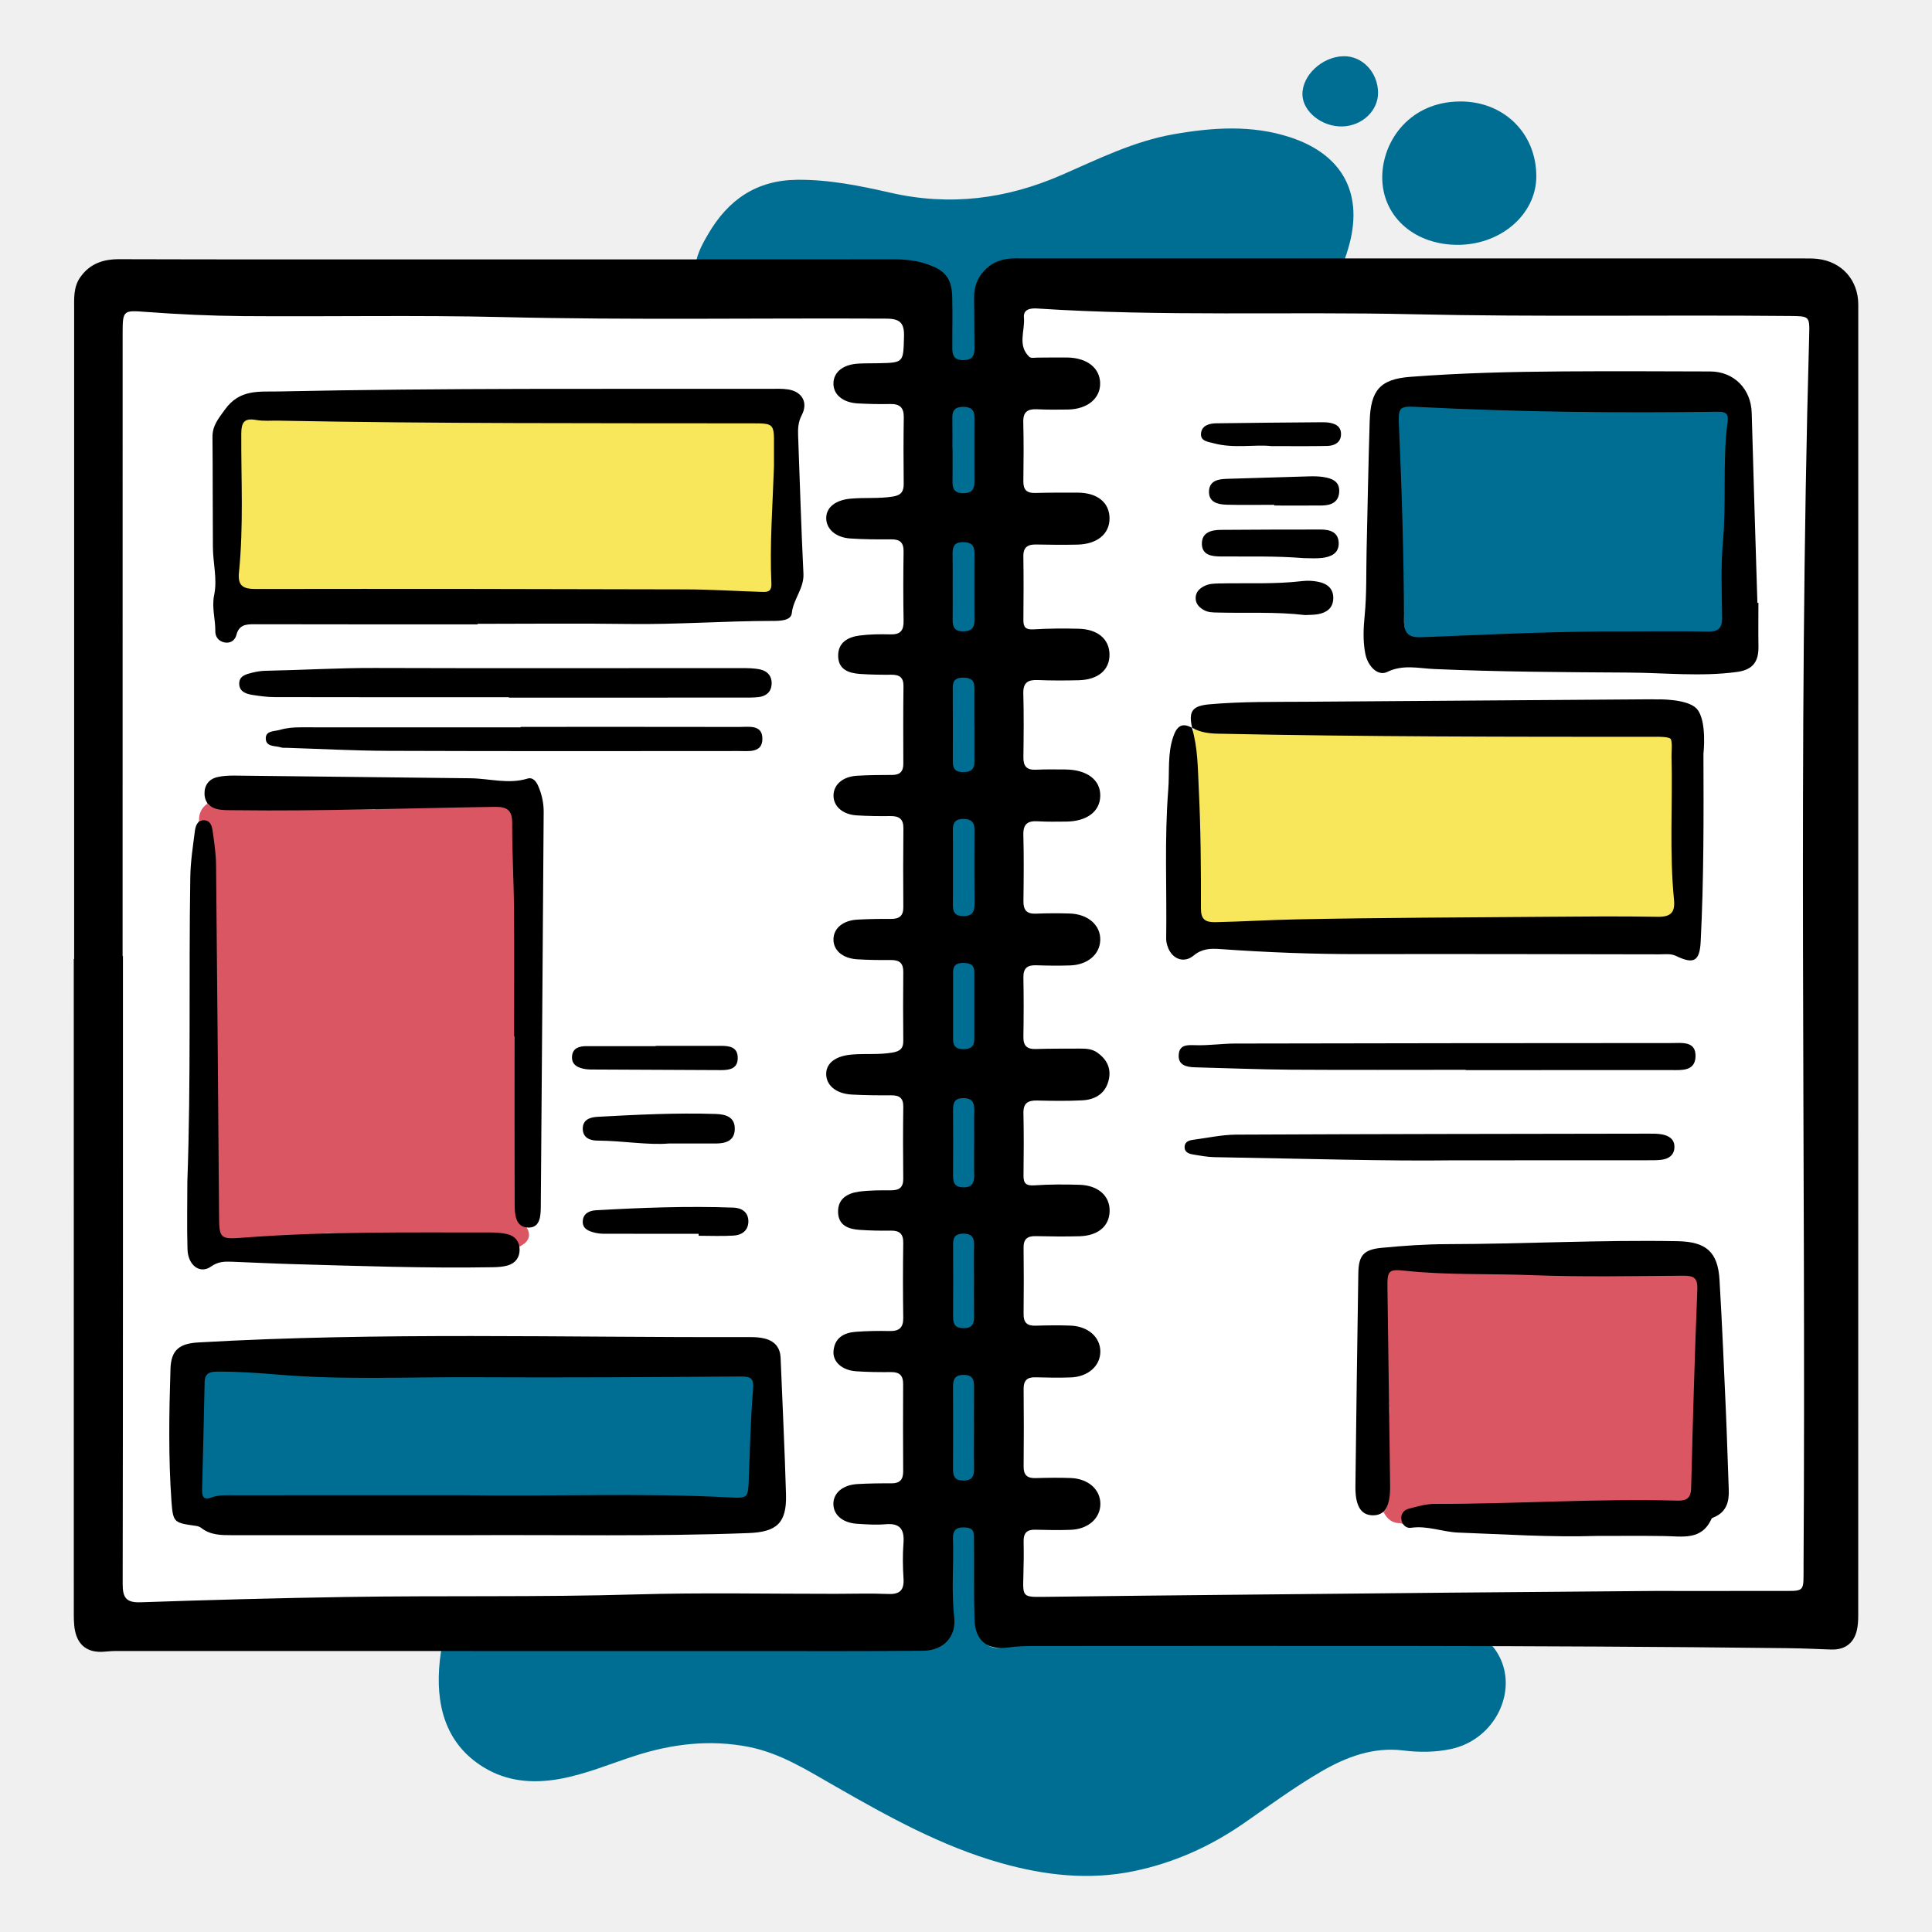
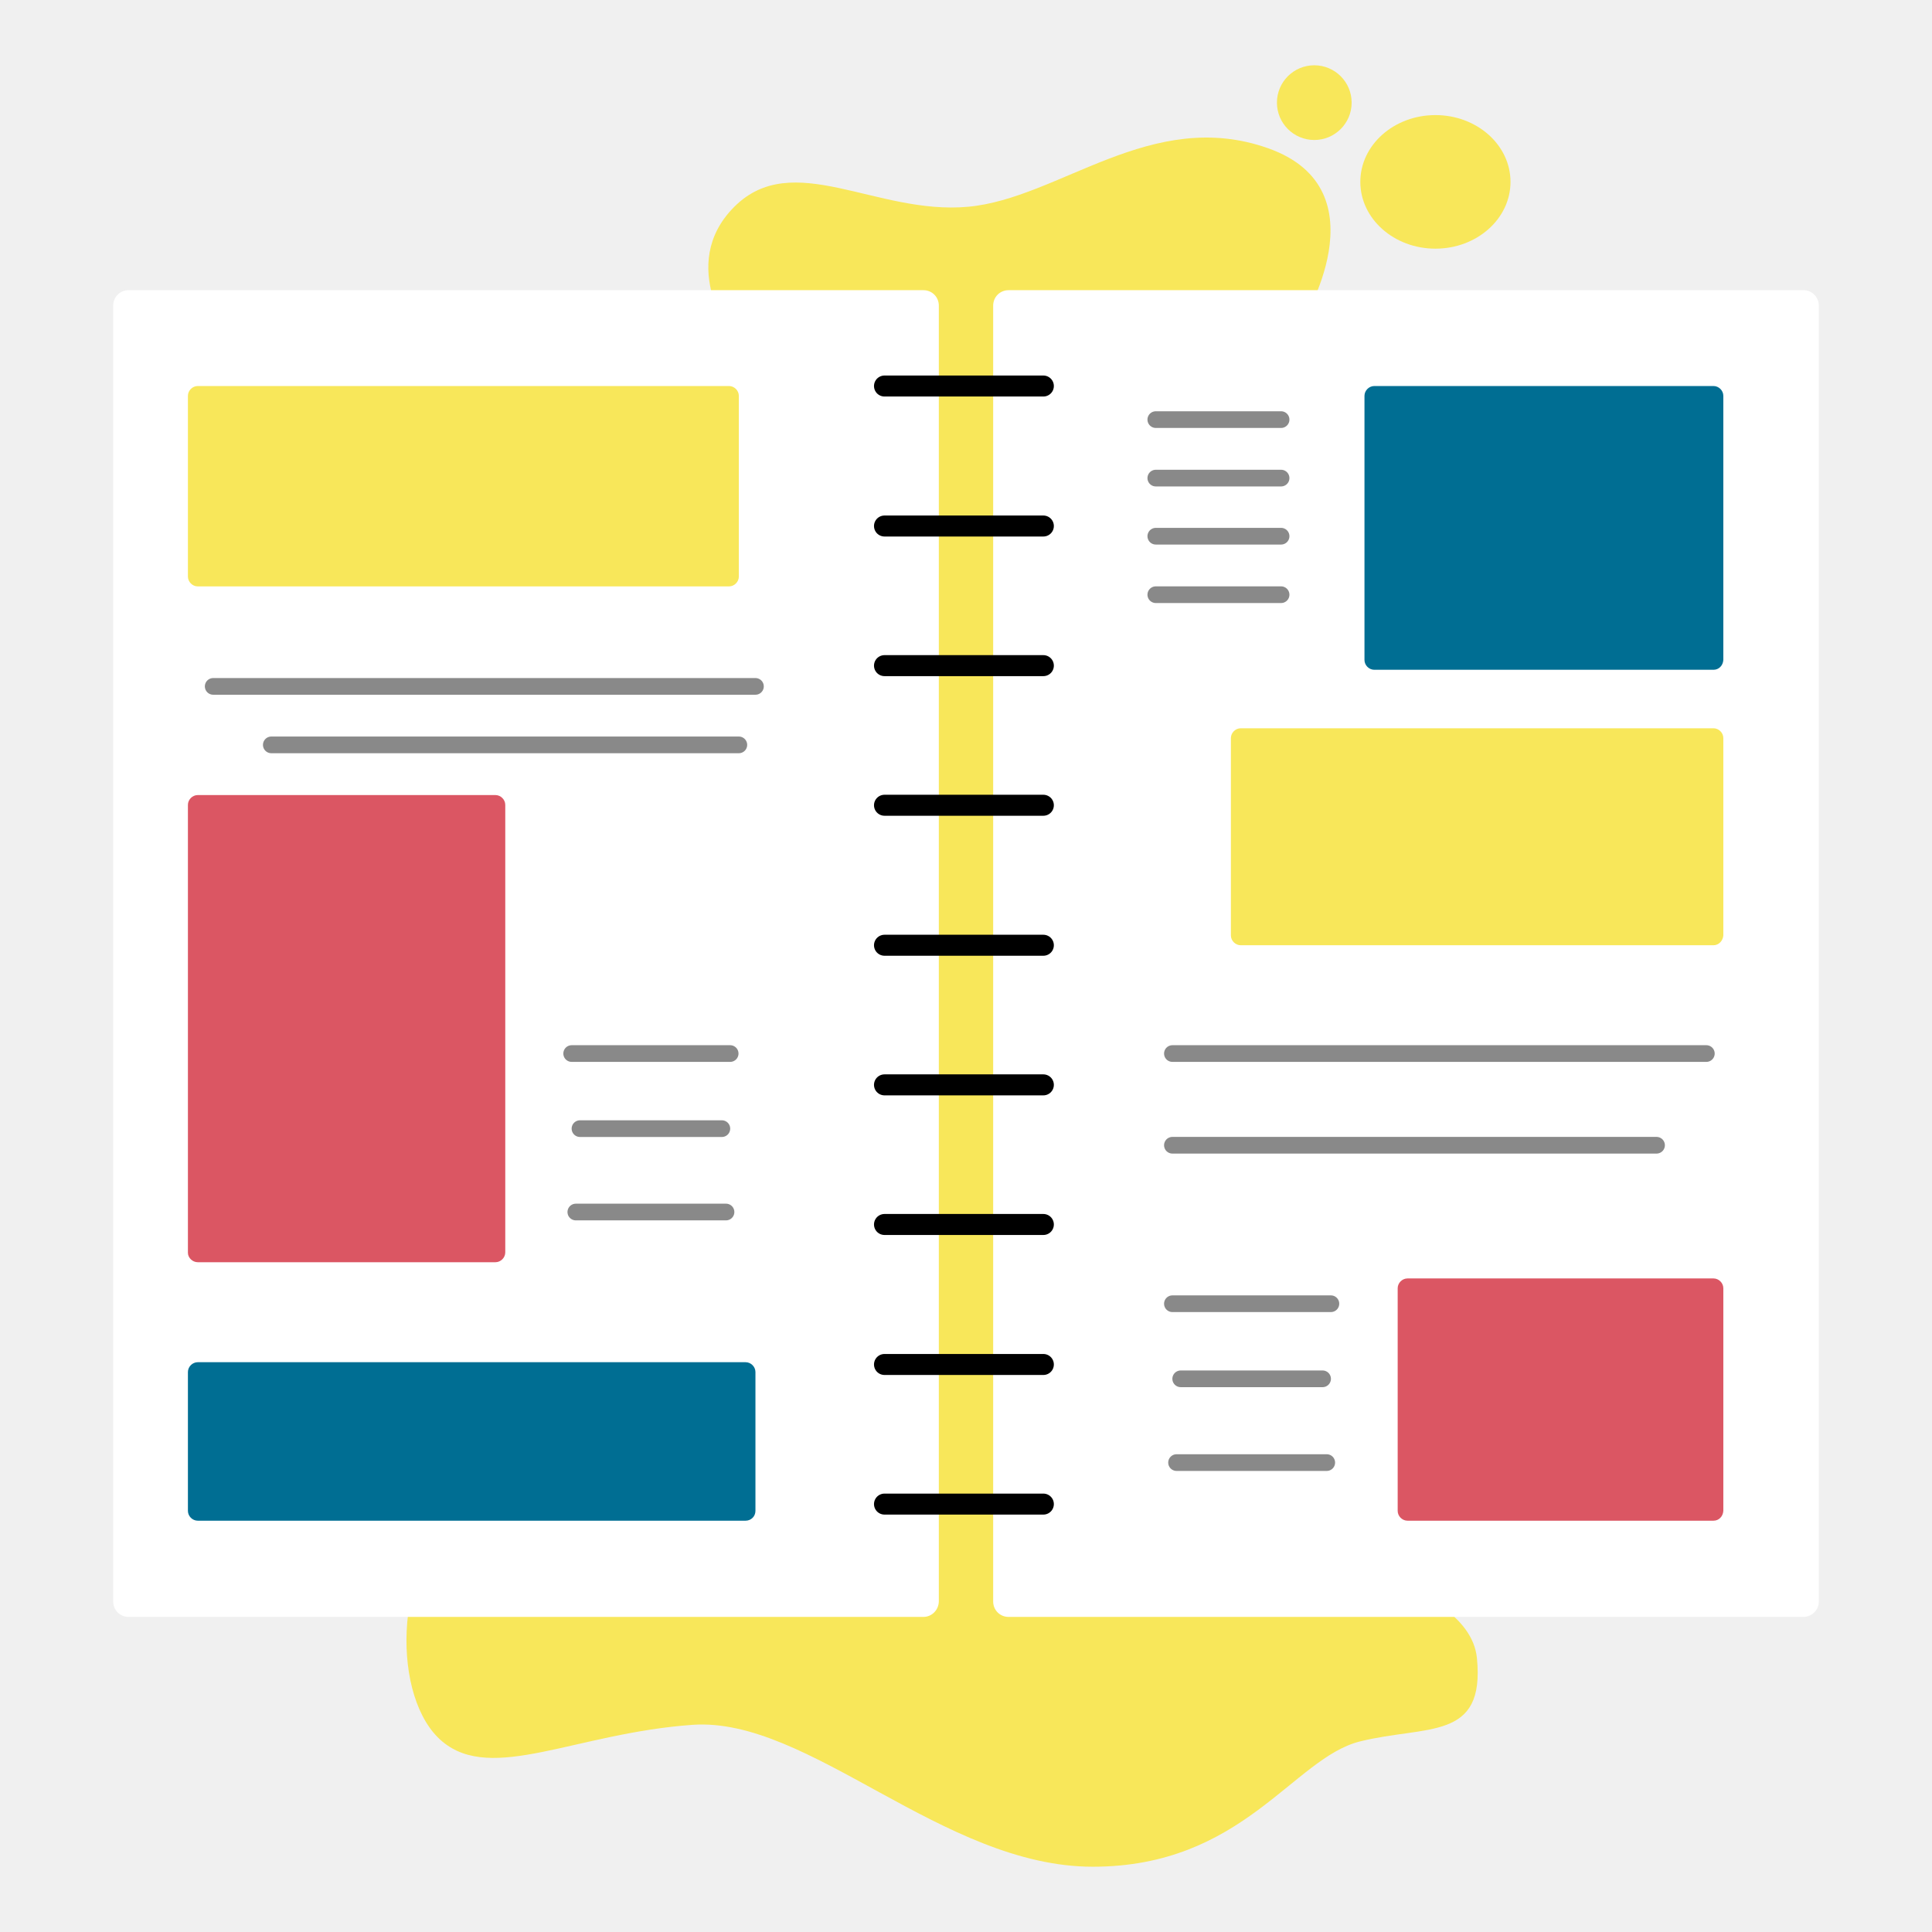
<svg xmlns="http://www.w3.org/2000/svg" version="1.1" id="Livello_1" x="0px" y="0px" viewBox="0 0 512 512" style="enable-background:new 0 0 512 512;" xml:space="preserve">
  <style type="text/css">
- 	.st0{fill:#FFFFFF;}
- 	.st1{fill:#006E93;}
- 	.st2{fill:#DB5663;}
- 	.st3{fill:#F8E75A;}
+ 	.st0{fill:#F8E75A;}
+ 	.st1{fill:#FFFFFF;}
+ 	.st2{fill:none;stroke:#000000;stroke-width:5.564;stroke-linecap:round;stroke-linejoin:round;stroke-miterlimit:10;}
+ 	.st3{fill:#DB5663;}
+ 	.st4{fill:#006E93;}
+ 	.st5{fill:none;stroke:#898989;stroke-width:4.422;stroke-linecap:round;stroke-linejoin:round;stroke-miterlimit:10;}
</style>
  <g>
-     <g>
-       <rect x="25.29" y="77.09" class="st0" width="220.72" height="351.98" />
-       <rect x="266.65" y="72.47" class="st0" width="217.38" height="352.16" />
-       <path class="st1" d="M185.39,437.45c18.7,0,37.39,0,56.09,0c1.99,0,3.94-0.05,5.9-0.66c3.47-1.09,5.05-3.31,5.01-6.91    c-0.07-7.35,0.02-14.71-0.1-22.06c-0.04-2.3,0.47-3.34,3.07-3.35c2.7-0.01,3.02,1.22,2.98,3.43c-0.1,6.48,0.01,12.96-0.06,19.44    c-0.02,2.19,0.46,4.21,1.4,6.11c1.17,2.36,3.23,3.77,5.78,3.12c3.11-0.8,6.18-0.58,9.27-0.58c36.77-0.03,73.54-0.02,110.31-0.02    c1.72,0,3.32-0.03,5.01-0.96c2.41-1.33,4.45-0.21,6.06,1.98c7.02,9.6,0.76,23.95-11.68,26.54c-4.15,0.86-8.28,0.89-12.57,0.36    c-7.81-0.97-14.97,1.66-21.65,5.54c-7.21,4.19-13.92,9.15-20.77,13.88c-8.81,6.08-18.4,10.37-28.89,12.55    c-11.94,2.48-23.66,1.15-35.28-2.13c-15.72-4.44-29.85-12.29-43.89-20.33c-7.35-4.2-14.54-8.8-22.99-10.46    c-10.23-2-20.29-0.81-30.14,2.38c-6.62,2.14-13.08,4.89-19.95,6.12c-7.01,1.25-13.9,0.75-20.18-3.12    c-10.34-6.36-12.78-16.97-11.56-28.28c0.26-2.44,0.67-4.94,1.96-7.14c0.8-1.36,1.82-2.52,3.59-2.02c1.97,0.56,1.93,2.28,1.4,3.68    c-1.24,3.27,0.92,2.88,2.82,2.88c19.69,0,39.39,0,59.08,0C185.39,437.42,185.39,437.43,185.39,437.45z" />
-       <path class="st2" d="M84.79,327.46c-8.08,0.29-16.18,0.38-24.23,0.97c-2.57,0.19-2.8-0.49-2.82-2.63    c-0.12-16.06-0.38-32.11-0.51-48.17c-0.11-13.45-0.05-26.9-0.16-40.35c-0.03-3.85-0.39-7.7-0.59-11.54    c-0.02-1.37,0.05-2.74-0.09-4.09c-0.23-2.2-0.77-4.25-3.64-4.25c-0.05-1.8,0.63-3.24,2.07-4.32c2.47,1.31,5.09,1.56,7.87,1.54    c11.3-0.11,22.6-0.06,33.91-0.11c1.32-0.01,2.75,0.39,3.94-0.61c10.71,0.06,21.41-0.12,32.09-0.79c2.89-0.18,3.72,0.61,3.81,3.63    c0.97,33.73,0.41,67.47,0.63,101.21c0.02,2.55,0.53,4.79,2.16,6.89c1.82,2.34,1,4.44-1.85,5.63c-0.97-3.33-3.62-3.7-6.5-3.69    c-14.18,0.02-28.35,0.03-42.53,0.07C87.15,326.83,85.84,326.48,84.79,327.46z" />
-       <path class="st3" d="M98.64,156.24c-12.08,0-22.04-0.09-32,0.06c-2.79,0.04-3.6-0.77-3.6-3.57c0.01-11.94,0.34-23.87,0.75-35.8    c0.07-1.94-1.01-4.63-0.08-5.68c1.41-1.61,4.23-0.64,6.42-0.57c43.94,1.41,87.88,0.42,131.82,0.65c3.02,0.02,4.14,0.7,4.02,3.91    c-0.44,12.42-1.12,24.85-0.85,37.29c0.11,5.15,0.03,5.42-5.24,5.08c-22.39-1.43-44.81,0.07-67.18-0.87    C120.63,156.24,108.58,156.67,98.64,156.24z" />
-       <path class="st3" d="M392.89,243.77c-14.82,0-29.64-0.14-44.46,0.05c-8.57,0.11-17.14,0.71-25.7,1.22    c-4.58,0.27-4.44,0.34-4.71-4.13c-0.73-12.31-0.42-24.64-0.69-36.96c-0.06-2.87-0.68-5.66-1.3-8.45c-0.38-1.7-0.23-2.51,2.27-2.2    c5.78,0.73,11.65,0.99,17.48,1.01c35.37,0.12,70.74,0.12,106.11,0.13c1.72,0,2.63-0.19,2.2,2.34c-0.62,3.64-0.44,7.43-0.36,11.16    c0.22,10.7-0.64,21.42,0.58,32.09c0.32,2.82-0.85,3.64-3.6,3.62c-15.94-0.1-31.88-0.05-47.83-0.05    C392.89,243.67,392.89,243.72,392.89,243.77z" />
-       <path class="st1" d="M424.95,168.13c-12.57-0.65-28.35,1.04-44.16,0.84c-0.37,0-0.75-0.01-1.12,0.02    c-7.7,0.68-7.28,0.65-7.81-6.86c-0.83-11.7-0.13-23.4-0.79-35.07c-0.3-5.34-0.32-10.68-0.63-16c-0.17-2.88,0.87-3.63,3.62-3.51    c27.01,1.11,54.03,0.91,81.05,0.82c2.35-0.01,3,0.79,2.95,3.02c-0.34,15.05-0.51,30.11-0.97,45.16c-0.09,2.83-0.74,5.67-0.53,8.53    c0.19,2.58-1,3.13-3.32,3.1C444.9,168.07,436.55,168.13,424.95,168.13z" />
-       <path class="st2" d="M371.07,403.65c-2.08,0.05-3.41-1.06-4.34-2.8c1.3-2.07,1.61-4.32,1.55-6.74    c-0.12-5.57,0.02-11.14-0.12-16.71c-0.06-2.42,0.61-4.94-0.62-7.27c-0.2-10.2-0.32-20.39-0.64-30.59    c-0.08-2.62,0.59-3.31,3.31-3.17c25.49,1.3,51,1.07,76.51,0.96c3.2-0.01,3.9,0.93,3.79,3.96c-0.65,18.25-1.13,36.5-1.6,54.75    c-0.04,1.73-0.5,2.59-2.32,2.39c-0.49-0.06-1,0-1.49-0.01c-22.15-0.4-44.27,0.64-66.41,0.81    C375.42,399.44,371.81,399.07,371.07,403.65z" />
-       <path class="st1" d="M200.3,366.47c-0.43,8.7-0.4,17.38-1.06,26.04c-0.36,4.72-0.08,4.62-4.74,4.59    c-16.19-0.09-32.39,0.25-48.57-0.22c-12.56-0.36-25.11-0.65-37.66-0.55c-16.41,0.13-32.83,0.45-49.24,0.69    c-0.5,0.01-1,0.07-1.49,0.04c-1.58-0.08-2.99,2.32-4.37,0.86c-1.09-1.16,0.26-3.02,0.25-4.63c-0.09-8.97,0.11-17.93-0.05-26.9    c-0.05-2.96,0.8-4.02,3.78-3.73c16.1,1.53,32.25,1.62,48.41,1.56c30.39-0.11,60.77-0.07,91.16-0.03    C198.28,364.21,200.84,363.15,200.3,366.47z" />
-       <path class="st1" d="M217.62,69.43c-7.72,0-15.45,0.09-23.17-0.06c-2.62-0.05-4.32,0.63-4.95,3.31c-0.39,1.65-1.13,3.41-3.06,3.14    c-2.17-0.3-2.21-2.32-2.2-4.14c0.01-3.66,1.73-6.75,3.48-9.73c5.26-8.98,12.71-14.22,23.61-14.31c8.43-0.07,16.59,1.6,24.64,3.43    c15.8,3.61,30.77,1.68,45.43-4.72c9.67-4.22,19.16-8.96,29.7-10.79c10.37-1.8,20.71-2.52,30.93,0.86    c14.03,4.65,19.52,15.26,15.23,29.52c-0.57,1.9-1.18,3.84-2.17,5.53c-0.97,1.67-2.68,2.72-4.74,2.28    c-1.65-0.35-2.98-1.19-3.08-3.22c-0.13-2.68-2.26-1.81-3.67-1.81c-19.31-0.05-38.62-0.03-57.93-0.03c-5.23,0-10.46,0-15.7,0    c-8.25,0-11.71,3.51-11.65,11.75c0.03,3.99-0.1,7.98,0.06,11.96c0.09,2.38-0.61,3.27-3.13,3.3c-2.71,0.03-3.04-1.25-2.98-3.44    c0.11-3.86,0.04-7.72,0.03-11.59c-0.02-7.59-3.44-11.13-11.13-11.24C233.32,69.35,225.47,69.44,217.62,69.43z" />
-       <path class="st1" d="M407.14,46.73c0,10.15-9.61,18.45-21.48,18.15c-11.39-0.29-19.49-7.94-19.35-18.13    c0.14-9.59,7.42-19.78,20.6-19.86C398.52,26.82,407.15,35.32,407.14,46.73z" />
-       <path class="st1" d="M365.2,24.49c0.06,4.83-4.18,8.87-9.46,9.02c-5.38,0.14-10.46-3.89-10.58-8.4    c-0.13-5.08,5.14-10.06,10.82-10.21C360.97,14.76,365.12,19.08,365.2,24.49z" />
-       <path class="st1" d="M251.65,191.73c0-3.36,0.04-6.71-0.02-10.07c-0.03-2.02,0.79-3.17,2.86-2.89c1.93,0.26,4.54-0.32,4.53,2.99    c-0.02,6.84-0.1,13.68,0.04,20.51c0.06,3.1-1.98,2.51-3.77,2.57c-1.9,0.06-3.81,0.33-3.67-2.67c0.17-3.47,0.04-6.96,0.04-10.44    C251.66,191.73,251.65,191.73,251.65,191.73z" />
-       <path class="st1" d="M259.01,155.77c0,3.23-0.1,6.47,0.04,9.69c0.09,2.22-0.93,2.88-2.91,2.67c-1.82-0.19-4.41,0.8-4.45-2.4    c-0.09-6.83-0.03-13.67-0.03-20.5c0-1.74,1.06-2.71,2.61-2.29c1.75,0.48,4.66-0.57,4.73,2.77    C259.06,149.06,259.01,152.41,259.01,155.77z" />
-       <path class="st1" d="M259.01,119.53c0,3.11-0.13,6.23,0.04,9.33c0.16,3.05-1.85,2.65-3.7,2.64c-1.82-0.01-3.81,0.49-3.75-2.59    c0.14-6.22,0.14-12.45-0.02-18.66c-0.08-3.05,1.87-2.64,3.71-2.62c1.8,0.02,3.9-0.52,3.75,2.57    C258.89,113.3,259.01,116.42,259.01,119.53z" />
-       <path class="st1" d="M252.32,229.64c0-3.48,0.09-6.96-0.03-10.43c-0.09-2.48,1.45-2.48,3.16-2.4c1.65,0.07,3.62-0.54,3.59,2.34    c-0.08,7.2-0.07,14.41-0.01,21.61c0.02,2.62-1.77,2.22-3.33,2.2c-1.53-0.02-3.42,0.51-3.37-2.15c0.06-3.72,0.02-7.45,0.02-11.18    C252.33,229.64,252.32,229.64,252.32,229.64z" />
-       <path class="st1" d="M258.33,378.36c0,3.73-0.1,7.47,0.04,11.2c0.08,2.23-0.62,3.11-2.95,3.07c-2.11-0.04-3.17-0.44-3.13-2.88    c0.13-7.59,0.13-15.18,0-22.77c-0.04-2.44,1.02-2.84,3.13-2.88c2.33-0.05,3.04,0.84,2.95,3.07    C258.23,370.89,258.33,374.62,258.33,378.36z" />
-       <path class="st1" d="M258.33,339.63c0,3.24-0.13,6.48,0.04,9.71c0.12,2.43-1,2.92-3.13,2.89c-1.94-0.03-2.99-0.4-2.95-2.67    c0.11-6.72,0.11-13.45,0-20.17c-0.03-2.23,0.94-2.71,2.92-2.71c2.09,0,3.28,0.41,3.16,2.87    C258.21,332.9,258.33,336.27,258.33,339.63z" />
-       <path class="st1" d="M252.33,302.52c0-3.11,0.08-6.23-0.03-9.34c-0.07-2.17,1.15-2.4,2.85-2.36c1.68,0.05,3.24-0.11,3.2,2.4    c-0.1,6.47-0.07,12.95-0.03,19.43c0.02,2.31-1.51,2.15-3.04,2.17c-1.57,0.02-3.04,0.07-2.98-2.22    C252.4,309.25,252.34,305.88,252.33,302.52z" />
-       <path class="st1" d="M258.34,266.41c-0.01,3.11-0.09,6.23,0.02,9.34c0.09,2.47-1.45,2.42-3.18,2.44    c-1.68,0.02-2.91-0.15-2.88-2.34c0.08-6.23,0.08-12.46,0-18.68c-0.03-2.3,1.41-2.19,2.97-2.23c1.79-0.04,3.2,0.08,3.1,2.5    C258.24,260.43,258.35,263.42,258.34,266.41z" />
-       <path class="st2" d="M100.53,213.88c-1.19,1-2.62,0.6-3.94,0.61c-11.3,0.05-22.61,0-33.91,0.11c-2.78,0.03-5.4-0.22-7.87-1.54    c0.7-2.52,2.56-3.59,4.98-3.69c2.1-0.08,2.96,1.3,3.42,3.22c0.46,1.95,2.23,1.18,3.44,1.19    C77.95,213.86,89.24,213.86,100.53,213.88z" />
-       <path class="st2" d="M84.79,327.46c1.05-0.97,2.36-0.63,3.56-0.63c14.18-0.04,28.35-0.05,42.53-0.07c2.87,0,5.52,0.36,6.5,3.69    c-1.61,1.46-3.4,0.97-3.99-0.64c-0.95-2.63-2.81-2.31-4.76-2.31C114.02,327.48,99.41,327.47,84.79,327.46z" />
-       <path class="st2" d="M367.55,370.13c1.23,2.33,0.56,4.85,0.62,7.27c0.14,5.57,0,11.14,0.12,16.71c0.05,2.42-0.26,4.67-1.55,6.74    c-1.77-1.24-2.14-3.17-0.75-4.44c1.7-1.55,1.52-3.24,1.52-5.05C367.53,384.28,367.53,377.2,367.55,370.13z" />
-       <path class="st2" d="M371.07,403.65c0.74-4.58,4.35-4.21,7.62-4.42C378.36,403.94,376.32,405.12,371.07,403.65z" />
-       <path class="st2" d="M52.74,217.38c2.87,0,3.4,2.05,3.64,4.25c0.14,1.35,0.07,2.73,0.09,4.09    C52.33,224.96,51.33,222.71,52.74,217.38z" />
-     </g>
-     <g>
-       <path d="M19.65,254.13c0-57.33,0-114.67,0-172c0-2.98-0.23-6.03,1.62-8.66c2.52-3.57,6.01-4.8,10.34-4.78    c28.67,0.09,57.33,0.05,86,0.05c39.76,0,79.52,0.01,119.28-0.02c3.15,0,6.19,0.34,9.18,1.39c4.4,1.55,6.18,3.79,6.28,8.58    c0.09,4.49,0.06,8.97,0.02,13.46c-0.02,2.04,0.5,3.3,2.92,3.29c2.39-0.01,3-1.19,2.96-3.26c-0.07-4.36-0.03-8.72-0.11-13.08    c-0.12-5.83,3.79-10.17,9.66-10.58c0.87-0.06,1.74-0.04,2.62-0.04c69.18,0,138.35,0,207.53,0.01c1.25,0,2.5-0.02,3.73,0.12    c6.44,0.74,10.78,5.62,10.78,12.1c0,115.79,0,231.58-0.01,347.37c0,1.36-0.07,2.76-0.39,4.07c-0.86,3.47-3.31,5.14-6.88,4.99    c-3.86-0.16-7.71-0.31-11.57-0.36c-66.55-0.79-133.1-0.57-199.64-0.57c-2.24,0-4.49,0.07-6.7,0.38c-5.63,0.78-8.86-1.7-9.02-7.51    c-0.2-6.97-0.08-13.96-0.13-20.94c-0.01-1.47,0.22-3.12-2.01-3.32c-2.19-0.2-3.65,0.25-3.56,2.92c0.23,6.97-0.45,13.94,0.33,20.91    c0.56,5.04-2.79,8.77-8.26,8.82c-14.71,0.13-29.41,0.08-44.12,0.08c-56.59-0.01-113.17-0.02-169.76-0.02    c-1.12,0-2.24,0.13-3.36,0.2c-4.06,0.27-6.7-1.6-7.51-5.62c-0.36-1.81-0.31-3.72-0.31-5.58c-0.01-57.46-0.01-114.92-0.01-172.38    C19.57,254.13,19.61,254.13,19.65,254.13z M438.36,421.62c10.84,0,21.69,0.02,32.53-0.01c7.79-0.02,7.02,0.75,7.07-6.99    c0.67-108.55-1.56-217.11,1.49-325.65c0.15-5.2,0.08-5.18-5.08-5.23c-33.27-0.32-66.54,0.29-99.81-0.46    c-33.25-0.76-66.53,0.65-99.76-1.53c-1.7-0.11-3.65,0.2-3.45,2.39c0.33,3.51-1.8,7.42,1.46,10.45c0.42,0.39,1.45,0.18,2.19,0.18    c2.62,0,5.24-0.07,7.85-0.03c5.24,0.09,8.63,2.78,8.7,6.81c0.06,4.04-3.36,6.88-8.52,6.98c-2.74,0.05-5.49,0.06-8.22-0.07    c-2.46-0.11-3.7,0.67-3.63,3.37c0.13,5.23,0.09,10.47,0.02,15.7c-0.03,2.22,0.86,3.17,3.1,3.11c3.74-0.11,7.48-0.09,11.22-0.09    c5.26,0,8.49,2.6,8.52,6.8c0.02,4.13-3.24,6.86-8.52,6.98c-3.61,0.08-7.23,0.05-10.84-0.03c-2.25-0.05-3.52,0.62-3.48,3.16    c0.09,5.61,0.06,11.22,0.01,16.83c-0.02,1.89,0.57,2.62,2.64,2.5c3.98-0.24,7.97-0.27,11.96-0.17c5.12,0.12,8.18,2.76,8.22,6.83    c0.04,4.08-3.01,6.69-8.17,6.82c-3.61,0.09-7.23,0.1-10.84-0.05c-2.63-0.11-3.91,0.69-3.83,3.57c0.15,5.61,0.1,11.22,0.02,16.83    c-0.04,2.35,0.8,3.47,3.26,3.36c2.61-0.12,5.23-0.08,7.85-0.06c5.76,0.04,9.34,2.76,9.26,7.01c-0.08,4.14-3.55,6.76-9.08,6.8    c-2.49,0.02-4.99,0.07-7.48-0.08c-2.63-0.16-3.9,0.69-3.82,3.57c0.15,5.85,0.1,11.72,0.02,17.57c-0.03,2.37,0.85,3.43,3.28,3.34    c2.99-0.12,5.98-0.13,8.97-0.04c4.88,0.15,8.2,3.09,8.11,7.01c-0.09,3.8-3.31,6.59-7.99,6.75c-2.99,0.1-5.98,0.06-8.97-0.04    c-2.32-0.08-3.45,0.72-3.41,3.21c0.1,5.23,0.09,10.47,0,15.7c-0.04,2.42,0.93,3.36,3.33,3.28c3.86-0.13,7.73-0.08,11.59-0.11    c1.63-0.01,3.25,0.05,4.66,1.05c2.45,1.74,3.71,4.06,3.07,7.08c-0.8,3.72-3.51,5.39-7.04,5.58c-3.98,0.21-7.98,0.14-11.96,0.05    c-2.45-0.06-3.71,0.68-3.64,3.39c0.12,5.48,0.09,10.97,0.02,16.45c-0.03,2.1,0.65,2.79,2.86,2.64c3.97-0.27,7.98-0.27,11.96-0.15    c5.02,0.15,8.12,2.99,8,7.04c-0.11,3.95-3.06,6.46-8.02,6.6c-3.86,0.11-7.73,0.05-11.59-0.03c-2.16-0.04-3.22,0.75-3.19,3.04    c0.07,5.86,0.07,11.72,0,17.57c-0.03,2.22,0.86,3.18,3.1,3.12c3.11-0.09,6.24-0.14,9.35-0.02c4.66,0.18,7.87,3.05,7.89,6.84    c0.02,3.8-3.2,6.72-7.83,6.89c-3.11,0.12-6.23,0.06-9.35-0.03c-2.19-0.06-3.17,0.8-3.15,3.07c0.07,6.85,0.07,13.71,0,20.57    c-0.02,2.26,0.95,3.13,3.15,3.07c3.11-0.09,6.24-0.14,9.35-0.02c4.67,0.19,7.86,3.07,7.84,6.89c-0.02,3.8-3.24,6.68-7.89,6.84    c-3.11,0.11-6.23,0.06-9.35-0.03c-2.24-0.07-3.15,0.89-3.1,3.12c0.07,3.11,0.02,6.23-0.07,9.35c-0.16,5.2-0.08,5.39,4.98,5.33    c18.19-0.24,36.38-0.42,54.56-0.6C366.58,422.23,402.47,421.88,438.36,421.62z M32.49,253.34c0.03,0,0.06,0,0.09,0    c0,55.47,0.03,110.93-0.07,166.4c-0.01,3.72,0.95,5.02,4.82,4.88c18.04-0.62,36.09-1.11,54.15-1.4c25.66-0.42,51.33,0.08,77-0.68    c17.68-0.52,35.4-0.14,53.09-0.16c4.61-0.01,9.23-0.15,13.83,0.04c3.13,0.13,4.24-1.07,4.04-4.13c-0.2-3.1-0.25-6.24-0.01-9.34    c0.28-3.66-0.9-5.36-4.79-5.01c-2.47,0.22-4.99,0.04-7.47-0.12c-3.8-0.24-6.22-2.27-6.31-5.12c-0.09-2.99,2.42-5.19,6.39-5.41    c2.98-0.17,5.98-0.21,8.97-0.19c2.21,0.01,3.14-0.95,3.13-3.16c-0.05-7.73-0.05-15.45-0.01-23.18c0.01-2.21-0.94-3.16-3.14-3.14    c-3.11,0.02-6.24,0-9.34-0.22c-3.72-0.26-6.23-2.53-5.97-5.39c0.32-3.51,2.79-4.84,5.92-5.07c2.98-0.22,5.98-0.27,8.97-0.2    c2.51,0.05,3.62-0.89,3.59-3.5c-0.1-6.6-0.1-13.21,0-19.82c0.04-2.46-0.99-3.33-3.34-3.29c-2.74,0.05-5.49-0.02-8.22-0.2    c-2.94-0.2-5.61-1.15-5.71-4.66c-0.11-3.56,2.45-5.05,5.51-5.47c2.83-0.38,5.72-0.36,8.58-0.36c2.15,0,3.2-0.77,3.18-3.07    c-0.07-6.36-0.08-12.71,0.01-19.07c0.03-2.32-1.04-3.04-3.18-3.03c-3.49,0.02-6.98-0.01-10.47-0.2c-4.19-0.23-6.83-2.48-6.78-5.54    c0.05-2.88,2.61-4.71,6.75-5.06c3.6-0.31,7.21,0.1,10.81-0.53c1.92-0.33,2.89-1.01,2.87-3.07c-0.07-6.11-0.06-12.21,0-18.32    c0.02-2.23-0.97-3.14-3.16-3.13c-2.99,0.02-5.99-0.01-8.97-0.19c-3.99-0.23-6.48-2.43-6.37-5.43c0.11-2.84,2.54-4.88,6.33-5.09    c2.98-0.17,5.98-0.21,8.97-0.19c2.15,0.01,3.22-0.82,3.21-3.08c-0.05-6.98-0.06-13.96,0.02-20.94c0.03-2.49-1.17-3.26-3.45-3.23    c-2.99,0.04-5.99,0-8.97-0.19c-3.74-0.25-6.14-2.44-6.1-5.3c0.04-2.86,2.45-4.97,6.22-5.2c3.11-0.19,6.23-0.2,9.34-0.21    c2.03-0.01,2.95-0.91,2.94-2.95c-0.02-6.86-0.05-13.71,0.04-20.57c0.03-2.33-1.06-3.05-3.19-3.04c-2.74,0.02-5.49-0.02-8.22-0.2    c-3.08-0.2-5.9-1.14-5.9-4.86c0-3.53,2.65-4.94,5.69-5.33c2.71-0.35,5.47-0.37,8.21-0.3c2.62,0.06,3.49-1.06,3.44-3.59    c-0.11-6.11-0.1-12.22,0-18.32c0.04-2.45-0.97-3.31-3.33-3.28c-3.61,0.04-7.24,0.01-10.84-0.23c-3.92-0.26-6.43-2.62-6.33-5.58    c0.1-2.77,2.58-4.62,6.45-4.97c3.72-0.34,7.45,0.04,11.18-0.55c2.22-0.35,2.93-1.34,2.9-3.44c-0.07-5.86-0.07-11.72,0.02-17.57    c0.04-2.58-1.07-3.58-3.59-3.52c-2.86,0.06-5.74-0.01-8.6-0.16c-3.99-0.22-6.51-2.38-6.45-5.35c0.06-2.97,2.57-4.98,6.62-5.2    c1.74-0.1,3.49-0.06,5.23-0.1c6.83-0.14,6.66-0.15,6.85-7.1c0.1-3.57-1.06-4.7-4.67-4.72c-33.89-0.18-67.78,0.41-101.68-0.41    c-22.92-0.55-45.87-0.08-68.8-0.26c-8.58-0.07-17.18-0.47-25.74-1.11c-5.9-0.44-6.18-0.48-6.18,5.41    C32.49,143.15,32.49,198.25,32.49,253.34z M258.12,378.66c0-3.61-0.02-7.21,0.01-10.82c0.01-1.88-0.09-3.45-2.68-3.48    c-2.45-0.03-2.9,1.22-2.89,3.27c0.04,7.21,0.03,14.43,0,21.64c-0.01,1.88,0.42,3.06,2.67,3.1c2.42,0.04,2.94-1.19,2.9-3.26    C258.07,385.62,258.12,382.14,258.12,378.66z M252.54,229.66c0,3.35,0.03,6.7-0.01,10.05c-0.03,1.89,0.46,3.04,2.69,3.07    c2.31,0.03,3.05-1.02,3.04-3.16c-0.05-6.57-0.04-13.15-0.01-19.72c0.01-2.03-0.88-2.86-2.93-2.87c-2.15-0.01-2.83,0.99-2.8,2.96    C252.58,223.21,252.53,226.44,252.54,229.66z M258.12,339.52c0-3.24-0.05-6.48,0.02-9.71c0.04-2.06-0.85-2.91-2.91-2.89    c-1.94,0.02-2.66,0.91-2.65,2.75c0.03,6.47,0.04,12.95,0,19.42c-0.01,2.05,0.79,2.9,2.89,2.89c2.26-0.02,2.69-1.24,2.67-3.11    C258.09,345.74,258.12,342.63,258.12,339.52z M258.23,192.18c-0.01,0-0.01,0-0.02,0c0-3.36,0-6.71,0-10.07    c0-1.96-1.14-2.51-2.9-2.53c-1.81-0.02-2.83,0.6-2.82,2.56c0.03,6.59,0.04,13.18,0.02,19.76c-0.01,1.85,0.74,2.71,2.66,2.72    c1.96,0.01,3.09-0.61,3.06-2.74C258.21,198.65,258.23,195.41,258.23,192.18z M258.15,302.82c0.01,0,0.01,0,0.02,0    c0-2.85-0.05-5.71,0.02-8.56c0.05-2.08-0.57-3.27-2.94-3.25c-2.23,0.02-2.69,1.2-2.68,3.08c0.04,5.83,0.04,11.66,0,17.49    c-0.01,1.9,0.5,3.05,2.7,3.08c2.4,0.03,2.94-1.24,2.9-3.29C258.1,308.53,258.15,305.67,258.15,302.82z M252.47,155.31    c0,2.99,0.03,5.98-0.01,8.97c-0.03,1.94,0.61,3.05,2.78,3.04c2.01-0.01,3.01-0.79,3-2.86c-0.03-5.98-0.03-11.97,0-17.95    c0.01-2.09-1.01-2.82-3.02-2.84c-2.19-0.02-2.81,1.09-2.78,3.03C252.5,149.57,252.47,152.44,252.47,155.31z M258.2,266.48    c0-2.98,0.01-5.96,0-8.94c-0.01-2.06-1.36-2.35-3.03-2.35c-1.66,0-2.59,0.61-2.59,2.37c0.01,5.96,0.02,11.92,0,17.89    c-0.01,1.93,0.98,2.61,2.8,2.6c1.81-0.02,2.83-0.72,2.82-2.62C258.19,272.44,258.2,269.46,258.2,266.48z M252.4,118.9    c0.01,0,0.03,0,0.04,0c0,2.97,0.03,5.95-0.01,8.92c-0.02,2.02,0.87,2.91,2.92,2.89c2.06-0.02,2.9-0.97,2.89-2.96    c-0.02-5.7-0.03-11.4,0-17.1c0.01-2.06-0.94-2.83-2.97-2.83c-2.08-0.01-2.93,0.88-2.89,2.9    C252.43,113.45,252.4,116.18,252.4,118.9z" />
-       <path d="M466,159.76c0,3.86-0.05,7.71,0.01,11.57c0.07,4.2-1.65,6.2-5.72,6.75c-9.57,1.29-19.13,0.21-28.7,0.16    c-17.18-0.1-34.36-0.19-51.53-0.94c-4.16-0.18-8.24-1.28-12.45,0.78c-2.42,1.18-5.13-1.43-5.8-4.89    c-0.65-3.33-0.49-6.73-0.16-10.06c0.56-5.72,0.38-11.44,0.51-17.17c0.26-11.45,0.47-22.89,0.82-34.34    c0.25-8.18,2.74-11.14,10.74-11.75c13.4-1.03,26.84-1.35,40.28-1.44c13.08-0.09,26.15-0.03,39.23,0.01    c6.32,0.02,10.82,4.67,10.99,10.96c0.45,16.79,1,33.58,1.51,50.37C465.82,159.76,465.91,159.76,466,159.76z M431.72,167.33    c6.97,0,13.95-0.08,20.92,0.04c2.72,0.05,3.78-0.93,3.74-3.69c-0.08-6.72-0.37-13.49,0.22-20.17c0.92-10.31-0.09-20.67,1.13-30.96    c0.19-1.6,0.74-3.48-2.31-3.44c-26.52,0.37-53.02,0.1-79.52-1.26c-5.21-0.27-5.39-0.07-5.15,5.35    c0.75,17.04,1.28,34.08,1.32,51.13c0.01,3.69,1.27,4.68,4.79,4.54C395.14,168.13,413.42,167.22,431.72,167.33z" />
-       <path d="M423.11,407.04c-12.22,0.38-24.41-0.44-36.61-0.89c-4.19-0.15-8.22-1.91-12.55-1.27c-1.29,0.19-2.39-0.79-2.58-2.23    c-0.19-1.45,0.69-2.49,1.95-2.82c2.27-0.6,4.62-1.29,6.94-1.28c21.4,0.04,42.78-1.46,64.18-0.87c2.37,0.07,3.66-0.52,3.73-3.29    c0.44-17.55,0.93-35.1,1.64-52.64c0.13-3.2-1.01-3.68-3.78-3.67c-13.33,0.08-26.68,0.37-40-0.15    c-11.19-0.44-22.42,0.03-33.59-1.16c-4.53-0.48-4.81-0.08-4.75,4.66c0.22,17.44,0.5,34.88,0.71,52.32    c0.07,5.52-1.44,7.91-4.7,7.82c-3.07-0.09-4.56-2.52-4.5-7.72c0.22-18.81,0.48-37.62,0.77-56.42c0.07-4.7,1.37-6.28,6.17-6.74    c5.82-0.56,11.68-0.97,17.52-0.98c20.31-0.04,40.6-1.16,60.91-0.78c7.52,0.14,10.68,2.77,11.12,10.26    c0.69,11.68,1.18,23.37,1.7,35.06c0.3,6.84,0.48,13.69,0.75,20.53c0.13,3.24-0.64,5.95-3.95,7.32c-0.23,0.09-0.54,0.2-0.62,0.39    c-2.61,5.83-7.75,4.64-12.53,4.58C435.07,406.98,429.09,407.04,423.11,407.04z" />
-       <path d="M388.44,283.51c-15.46,0-30.91,0.07-46.37-0.03c-8.47-0.06-16.93-0.42-25.4-0.63c-2.33-0.06-4.54-0.6-4.29-3.43    c0.23-2.66,2.38-2.49,4.56-2.43c3.47,0.1,6.95-0.44,10.43-0.44c38.52-0.08,77.03-0.12,115.55-0.13c2.77,0,6.57-0.62,6.41,3.62    c-0.15,3.96-3.83,3.54-6.67,3.54c-18.07,0.02-36.15,0.01-54.22,0.01C388.44,283.56,388.44,283.54,388.44,283.51z" />
-       <path d="M384.7,307.5c-16.2,0.24-39.49-0.44-62.77-0.84c-1.97-0.03-3.95-0.41-5.91-0.74c-1.15-0.19-2.24-0.73-2.08-2.16    c0.13-1.19,1.15-1.55,2.18-1.69c3.83-0.5,7.65-1.36,11.48-1.38c36.48-0.17,72.96-0.2,109.44-0.26c1.12,0,2.26-0.01,3.35,0.19    c1.86,0.33,3.38,1.24,3.35,3.37c-0.03,2.08-1.45,3.1-3.37,3.35c-1.23,0.16-2.48,0.14-3.73,0.14    C421.69,307.5,406.74,307.5,384.7,307.5z" />
-       <path d="M345.86,163c-7.7-0.92-15.44-0.46-23.15-0.67c-1.25-0.03-2.51-0.01-3.64-0.64c-1.26-0.7-2.22-1.68-2.21-3.21    c0-1.54,0.98-2.49,2.27-3.16c1.26-0.65,2.64-0.67,4.01-0.7c7.34-0.16,14.7,0.24,22.02-0.63c1.34-0.16,2.76-0.09,4.09,0.17    c2.43,0.46,4.19,1.79,4.08,4.52c-0.1,2.54-1.82,3.7-4.11,4.1C348.11,162.97,346.98,162.93,345.86,163z" />
-       <path d="M345.44,147.91c-7.32-0.61-14.66-0.38-21.99-0.44c-2.39-0.02-4.87-0.38-4.94-3.29c-0.07-3.07,2.46-3.74,4.98-3.76    c8.83-0.07,17.66-0.09,26.49-0.09c2.43,0,4.69,0.65,4.79,3.53c0.1,2.83-2.12,3.74-4.49,4.01    C348.69,148.05,347.06,147.91,345.44,147.91z" />
-       <path d="M337.68,133.78c-4.22,0-8.44,0.09-12.65-0.03c-2.32-0.07-4.77-0.64-4.63-3.63c0.13-2.71,2.41-3.15,4.64-3.22    c7.31-0.24,14.62-0.46,21.92-0.66c1.24-0.03,2.49-0.02,3.71,0.17c2.18,0.34,4.3,1.04,4.24,3.78c-0.07,2.85-2.08,3.74-4.57,3.77    c-4.22,0.05-8.44,0.01-12.65,0.01C337.68,133.91,337.68,133.84,337.68,133.78z" />
-       <path d="M336.89,118.22c-4.36-0.49-9.86,0.71-15.24-0.75c-1.53-0.42-3.61-0.53-3.36-2.69c0.24-2.06,2.22-2.57,4-2.6    c9.29-0.14,18.58-0.2,27.87-0.28c0.5,0,1,0,1.49,0.04c2.02,0.2,3.83,0.89,3.73,3.26c-0.08,2.11-1.78,2.94-3.65,2.98    C347.15,118.28,342.55,118.22,336.89,118.22z" />
-       <path d="M123.6,406.84c-20.69,0-41.38,0-62.07,0c-2.87,0-5.76,0.01-8.2-1.93c-0.37-0.29-0.89-0.46-1.37-0.53    c-5.79-0.83-6.11-0.8-6.52-6.52c-0.83-11.69-0.63-23.42-0.26-35.12c0.16-5.1,2.5-6.7,7.41-6.98c48.31-2.78,96.66-1.27,144.99-1.42    c1.37,0,2.76-0.02,4.1,0.19c3.02,0.48,5.06,2,5.19,5.35c0.48,12.07,1.09,24.13,1.43,36.2c0.21,7.57-2.49,9.92-9.95,10.2    C173.44,407.23,148.52,406.7,123.6,406.84z M123.3,396.26c23.41,0.36,46.83-0.68,70.23,0.58c4.67,0.25,4.72,0.02,4.9-4.68    c0.31-7.96,0.47-15.93,1.14-23.86c0.26-3.05-0.55-3.53-3.31-3.51c-23.55,0.16-47.09,0.32-70.64,0.19    c-17.31-0.1-34.63,0.77-51.91-0.69c-5.34-0.45-10.67-0.82-16.03-0.8c-1.98,0-3.4,0.34-3.45,2.78c-0.18,9.46-0.43,18.92-0.67,28.38    c-0.05,1.79,0.25,3.03,2.52,2.18c1.91-0.71,3.93-0.56,5.92-0.56C82.44,396.26,102.87,396.26,123.3,396.26z" />
-       <path d="M126.57,165.46c-19.69,0-39.39,0.02-59.08-0.03c-2.28-0.01-4.14,0.11-4.84,2.84c-0.36,1.4-1.55,2.3-3.17,1.98    c-1.55-0.31-2.44-1.5-2.42-2.94c0.05-3.21-1-6.32-0.3-9.64c0.87-4.17-0.31-8.43-0.34-12.66c-0.07-9.72-0.02-19.45-0.11-29.17    c-0.03-3.06,1.58-4.91,3.32-7.33c3.93-5.45,9.06-4.66,14.32-4.77c43.36-0.92,86.73-0.65,130.1-0.7c1.62,0,3.26-0.08,4.85,0.17    c3.73,0.6,5.31,3.52,3.56,6.83c-0.94,1.79-1.02,3.53-0.95,5.41c0.46,12.19,0.81,24.39,1.41,36.58c0.19,3.91-2.68,6.7-3.08,10.45    c-0.21,2.03-3.12,2.07-5.14,2.07c-12.71,0-25.39,0.99-38.11,0.81c-13.33-0.19-26.67-0.04-40.01-0.04    C126.57,165.37,126.57,165.42,126.57,165.46z M205.11,123.63c0-1.74-0.01-3.49,0-5.23c0.05-6.2,0.05-6.21-6.01-6.21    c-41.74-0.05-83.49,0.09-125.23-0.71c-1.99-0.04-4.03,0.17-5.97-0.18c-3.27-0.59-3.95,0.69-3.96,3.76    c-0.05,12.21,0.62,24.43-0.61,36.61c-0.36,3.52,1.01,4.42,4.4,4.42c38.01-0.06,76.02-0.01,114.04,0.1    c6.59,0.02,13.19,0.45,19.78,0.66c1.5,0.05,2.99,0.23,2.88-2.21C203.96,144.29,204.76,133.96,205.11,123.63z" />
-       <path d="M136.24,274.63c0-11.21,0.07-22.43-0.02-33.64c-0.06-7.59-0.52-15.18-0.48-22.77c0.02-3.51-1.29-4.44-4.64-4.39    c-22.92,0.33-45.83,1.18-68.75,0.89c-1.49-0.02-3.02,0.05-4.47-0.22c-2.17-0.41-3.62-1.82-3.68-4.1    c-0.07-2.22,1.11-3.89,3.29-4.43c1.54-0.39,3.2-0.44,4.81-0.43c20.8,0.22,41.59,0.47,62.39,0.71c5.04,0.06,10.05,1.63,15.13,0.08    c1.37-0.42,2.29,0.75,2.81,1.96c0.95,2.19,1.46,4.47,1.45,6.89c-0.25,34.63-0.47,69.26-0.76,103.9c-0.02,2.55,0.11,6.21-3.17,6.24    c-3.69,0.03-3.75-3.68-3.76-6.57c-0.04-14.7-0.02-29.41-0.02-44.11C136.32,274.63,136.28,274.63,136.24,274.63z" />
-       <path d="M49.65,313.12c0.98-26.89,0.35-53.79,0.78-80.68c0.06-4.09,0.7-8.17,1.22-12.24c0.17-1.33,0.69-2.89,2.43-2.83    c1.73,0.06,2.11,1.65,2.29,2.98c0.41,2.95,0.86,5.93,0.89,8.9c0.31,30.76,0.55,61.52,0.79,92.28c0.05,6.79,0.03,6.95,6.73,6.44    c21.75-1.66,43.54-1.33,65.32-1.35c1.48,0,3,0.11,4.43,0.46c2.03,0.51,3.17,2,3.17,4.1c0.01,2.1-1.15,3.59-3.12,4.17    c-1.29,0.38-2.69,0.46-4.05,0.48c-17.69,0.3-35.36-0.33-53.04-0.83c-5.34-0.15-10.69-0.43-16.03-0.63    c-2.01-0.08-3.69-0.04-5.54,1.28c-2.9,2.07-6.11-0.29-6.23-4.59C49.51,325.08,49.65,319.1,49.65,313.12z" />
-       <path d="M134.85,184.77c-20.68,0-41.36,0.02-62.04-0.03c-1.98,0-3.97-0.28-5.93-0.58c-1.65-0.26-3.38-0.86-3.48-2.81    c-0.12-2.27,1.86-2.69,3.56-3.11c1.08-0.26,2.2-0.45,3.31-0.47c9.71-0.19,19.4-0.78,29.12-0.75c32.27,0.11,64.54,0.02,96.81,0.03    c1.74,0,3.51,0,5.2,0.35c2.05,0.43,3.26,1.87,3.08,4.05c-0.17,2.04-1.54,3.07-3.47,3.29c-1.36,0.15-2.74,0.13-4.1,0.13    c-20.68,0.01-41.36,0.01-62.05,0.01C134.85,184.85,134.85,184.81,134.85,184.77z" />
-       <path d="M137.99,192.63c19.3,0,38.6-0.02,57.9,0.02c2.5,0.01,6.07-0.69,6.15,3c0.09,3.95-3.59,3.38-6.23,3.38    c-31,0.03-62.01,0.06-93.01-0.05c-8.94-0.03-17.88-0.52-26.82-0.8c-0.5-0.02-1.03,0.05-1.48-0.1c-1.55-0.51-4.03-0.05-4.07-2.38    c-0.03-2.1,2.28-1.85,3.75-2.28c1.8-0.53,3.65-0.68,5.54-0.67c19.42,0.02,38.85,0.01,58.27,0.01    C137.99,192.72,137.99,192.68,137.99,192.63z" />
-       <path d="M185.13,326.97c-8.33,0-16.66,0.01-24.98-0.01c-0.86,0-1.75-0.09-2.58-0.3c-1.62-0.41-3.27-1.04-3.13-3.09    c0.13-1.96,1.72-2.73,3.41-2.83c12.17-0.7,24.34-1.15,36.53-0.71c2.17,0.08,3.94,1.19,3.95,3.64c0,2.4-1.7,3.63-3.86,3.77    c-3.1,0.2-6.22,0.05-9.32,0.05C185.13,327.31,185.13,327.14,185.13,326.97z" />
-       <path d="M177.23,303.04c-5.51,0.47-12.18-0.73-18.9-0.77c-2.07-0.01-3.85-0.79-3.89-3.11c-0.04-2.37,1.85-3.08,3.85-3.19    c10.44-0.57,20.88-1.09,31.33-0.76c2.63,0.08,5.23,0.75,5.1,4.11c-0.11,3.07-2.47,3.71-5.05,3.72    C185.94,303.05,182.2,303.04,177.23,303.04z" />
-       <path d="M173.79,277.16c5.73,0,11.46-0.01,17.19,0c2.24,0,4.5,0.24,4.53,3.16c0.03,2.9-2.16,3.28-4.44,3.27    c-11.46-0.05-22.93-0.1-34.39-0.16c-0.5,0-1-0.03-1.49-0.1c-2-0.32-3.8-1.1-3.59-3.46c0.19-2.16,1.96-2.64,3.87-2.63    c6.11,0.01,12.21,0,18.32,0C173.79,277.21,173.79,277.18,173.79,277.16z" />
-       <g>
-         <path d="M315.91,192.86c-0.01-0.01-0.02-0.01-0.04-0.02c0,0.01,0,0.02,0.01,0.03c0.01,0.01,0.02,0.01,0.03,0.02     C315.91,192.88,315.91,192.87,315.91,192.86z" />
-         <path d="M451.43,199.78c0,0,1.04-9.06-1.87-12.05c-2.5-2.56-10.15-2.39-10.15-2.39l0.01,0.02c-1.06-0.05-2.13-0.04-3.2-0.03     c-29.98,0.21-59.97,0.43-89.95,0.64c-8.58,0.06-17.16-0.08-25.73,0.68c-4.51,0.4-5.63,1.76-4.62,6.21     c2.1,1.21,4.41,1.52,6.78,1.57c38.78,0.83,77.57,0.83,116.35,0.83c0.12,0,0.24-0.01,0.36-0.02l-0.01,0.02c0,0,2.8-0.04,3.32,0.54     c0.52,0.58,0.25,3.89,0.25,3.89l0.02-0.01c-0.01,0.24-0.03,0.47-0.02,0.72c0.33,12.68-0.59,25.39,0.66,38.05     c0.34,3.45-0.95,4.57-4.39,4.51c-9.83-0.17-19.67-0.08-29.5,0c-22.02,0.17-44.05,0.24-66.07,0.68c-7.2,0.14-14.4,0.6-21.61,0.74     c-2.67,0.05-3.8-0.75-3.8-3.58c0.03-10.57-0.05-21.14-0.57-31.71c-0.27-5.47-0.23-10.92-1.82-16.22     c-2.7-1.51-4.03-0.31-4.93,2.31c-1.59,4.6-0.97,9.37-1.34,14.07c-1.04,13.18-0.35,26.38-0.55,39.57     c-0.01,0.73,0.19,1.49,0.44,2.18c1.15,3.16,4.25,4.38,6.84,2.23c2.2-1.84,4.48-1.9,6.97-1.72c12.41,0.88,24.83,1.37,37.28,1.34     c26.4-0.05,52.79,0.02,79.19,0.06c1.48,0,3-0.25,4.41,0.43c4.7,2.28,6.26,1.4,6.52-3.84     C451.54,232.94,451.49,216.36,451.43,199.78L451.43,199.78z" />
-       </g>
-     </g>
+     <path class="st0" d="M194.6,90.2c0,0-15.5-19.9,0-35.4s37.6,2.2,61.9,0s48.6-26.5,79.6-15.5s8.8,46.4,8.8,46.4l-8.8,325   c0,0,53.1,6.6,55.3,28.7c2.2,22.1-13.3,17.7-31,22.1c-17.7,4.4-31,33.2-70.8,33.2s-75.2-39.8-106.1-37.6s-53.1,15.5-66.3,4.4   c-13.3-11.1-13.3-46.4,4.4-61.9C139.4,384.2,194.6,90.2,194.6,90.2z" />
+     <ellipse class="st0" cx="380.4" cy="48.2" rx="19.9" ry="17.7" />
+     <circle class="st0" cx="348.3" cy="27.2" r="9.9" />
+     <path class="st1" d="M477.9,428.5H267.3c-2.3,0-4.1-1.8-4.1-4.1V81c0-2.3,1.8-4.1,4.1-4.1h210.6c2.3,0,4.1,1.8,4.1,4.1v343.3   C482.1,426.6,480.2,428.5,477.9,428.5z" />
+     <path class="st1" d="M244.7,428.5H34.1c-2.3,0-4.1-1.8-4.1-4.1V81c0-2.3,1.8-4.1,4.1-4.1h210.6c2.3,0,4.1,1.8,4.1,4.1v343.3   C248.8,426.6,247,428.5,244.7,428.5z" />
+     <line class="st2" x1="234.4" y1="102.3" x2="276.5" y2="102.3" />
+     <line class="st2" x1="234.4" y1="139.4" x2="276.5" y2="139.4" />
+     <line class="st2" x1="234.4" y1="176.4" x2="276.5" y2="176.4" />
+     <line class="st2" x1="234.4" y1="213.4" x2="276.5" y2="213.4" />
+     <line class="st2" x1="234.4" y1="250.5" x2="276.5" y2="250.5" />
+     <line class="st2" x1="234.4" y1="287.5" x2="276.5" y2="287.5" />
+     <line class="st2" x1="234.4" y1="324.5" x2="276.5" y2="324.5" />
+     <line class="st2" x1="234.4" y1="361.6" x2="276.5" y2="361.6" />
+     <line class="st2" x1="234.4" y1="398.6" x2="276.5" y2="398.6" />
+     <path class="st0" d="M193.2,155.4H52.4c-1.4,0-2.6-1.2-2.6-2.6v-47.9c0-1.4,1.2-2.6,2.6-2.6h140.8c1.4,0,2.6,1.2,2.6,2.6v47.9   C195.8,154.2,194.6,155.4,193.2,155.4z" />
+     <path class="st0" d="M454.1,250.5H328.8c-1.4,0-2.6-1.2-2.6-2.6v-52.3c0-1.4,1.2-2.6,2.6-2.6h125.3c1.4,0,2.6,1.2,2.6,2.6v52.3   C456.6,249.3,455.5,250.5,454.1,250.5z" />
+     <path class="st3" d="M454.1,403H373c-1.4,0-2.6-1.2-2.6-2.6v-59c0-1.4,1.2-2.6,2.6-2.6h81.1c1.4,0,2.6,1.2,2.6,2.6v59   C456.6,401.9,455.5,403,454.1,403z" />
+     <path class="st3" d="M52.4,334.5h78.9c1.4,0,2.6-1.2,2.6-2.6V213.3c0-1.4-1.2-2.6-2.6-2.6H52.4c-1.4,0-2.6,1.2-2.6,2.6v118.7   C49.8,333.3,51,334.5,52.4,334.5z" />
+     <path class="st4" d="M197.6,403H52.4c-1.4,0-2.6-1.2-2.6-2.6v-36.8c0-1.4,1.2-2.6,2.6-2.6h145.2c1.4,0,2.6,1.2,2.6,2.6v36.8   C200.2,401.9,199,403,197.6,403z" />
+     <path class="st4" d="M454.1,177.5h-89.9c-1.4,0-2.6-1.2-2.6-2.6v-70c0-1.4,1.2-2.6,2.6-2.6h89.9c1.4,0,2.6,1.2,2.6,2.6v70   C456.6,176.4,455.5,177.5,454.1,177.5z" />
+     <line class="st5" x1="56.5" y1="181.9" x2="200.2" y2="181.9" />
+     <line class="st5" x1="306.3" y1="157.6" x2="339.5" y2="157.6" />
+     <line class="st5" x1="306.3" y1="142.1" x2="339.5" y2="142.1" />
+     <line class="st5" x1="306.3" y1="126.7" x2="339.5" y2="126.7" />
+     <line class="st5" x1="306.3" y1="111.2" x2="339.5" y2="111.2" />
+     <line class="st5" x1="310.7" y1="279.2" x2="452.2" y2="279.2" />
+     <line class="st5" x1="310.7" y1="303.5" x2="439" y2="303.5" />
+     <line class="st5" x1="152.6" y1="321.2" x2="192.4" y2="321.2" />
+     <line class="st5" x1="153.7" y1="299.1" x2="191.3" y2="299.1" />
+     <line class="st5" x1="151.5" y1="279.2" x2="193.5" y2="279.2" />
+     <line class="st5" x1="311.8" y1="387.6" x2="351.6" y2="387.6" />
+     <line class="st5" x1="312.9" y1="365.4" x2="350.5" y2="365.4" />
+     <line class="st5" x1="310.7" y1="345.5" x2="352.7" y2="345.5" />
+     <line class="st5" x1="71.9" y1="197.4" x2="195.8" y2="197.4" />
  </g>
</svg>
